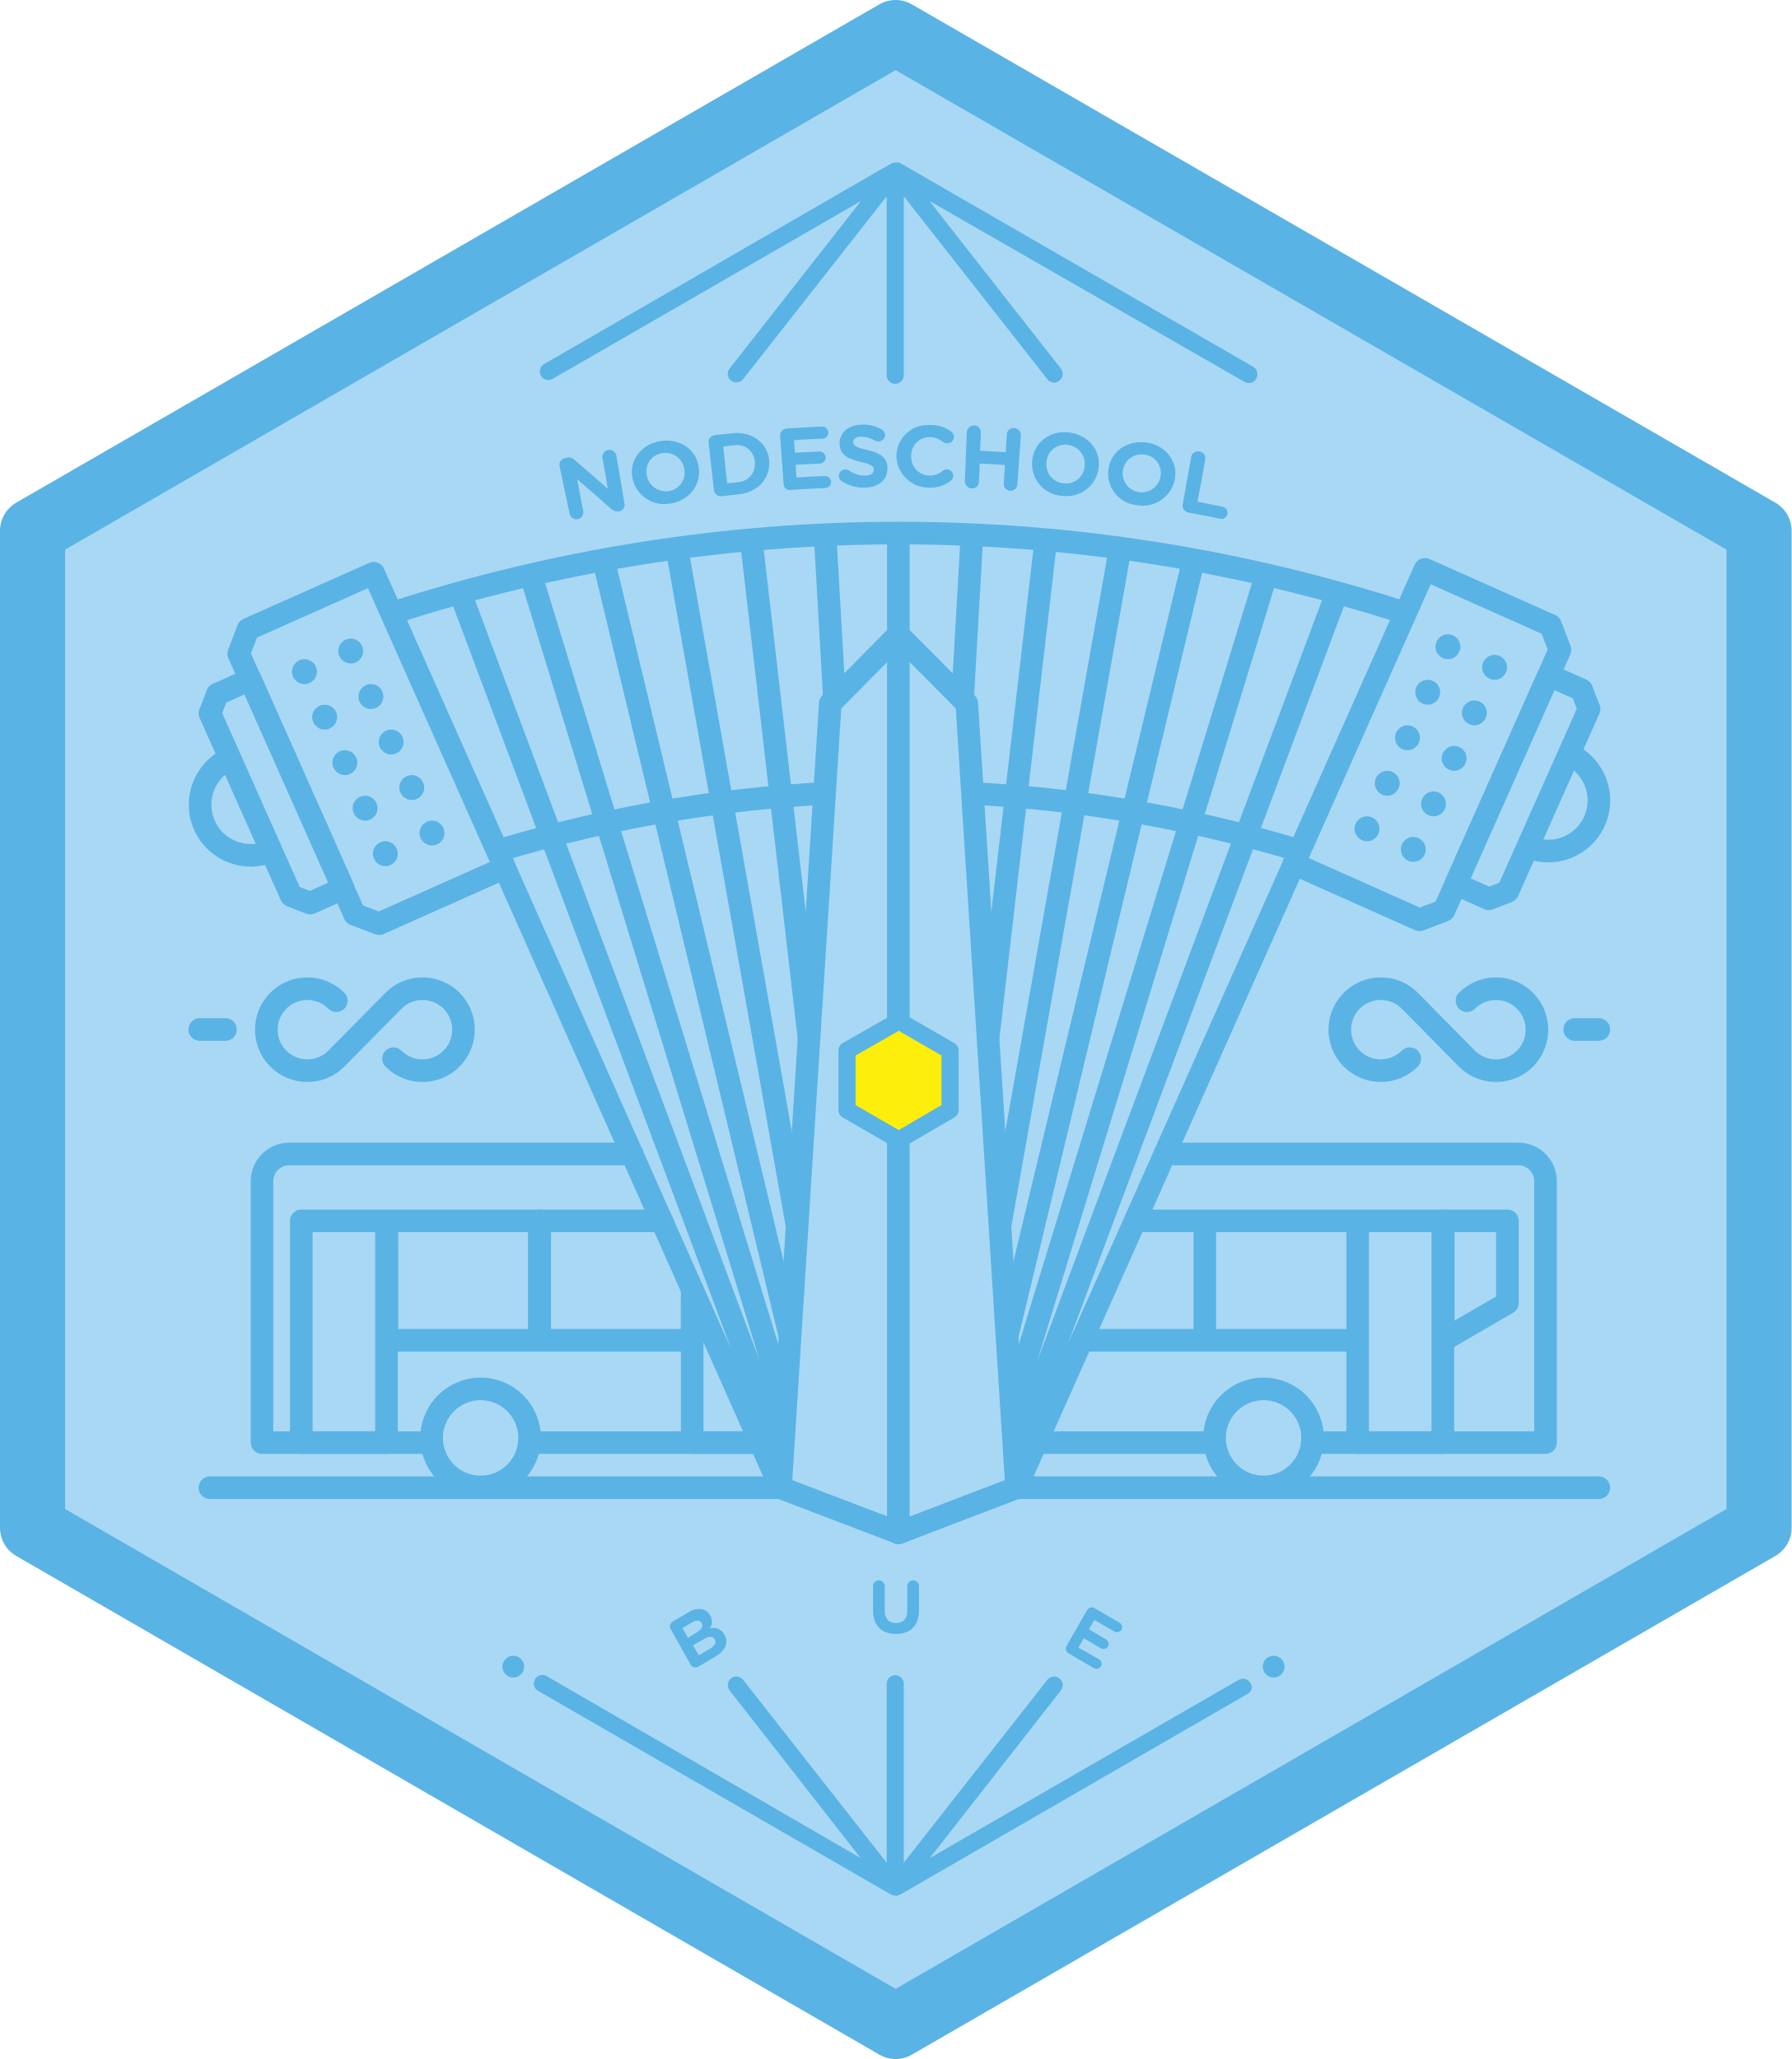
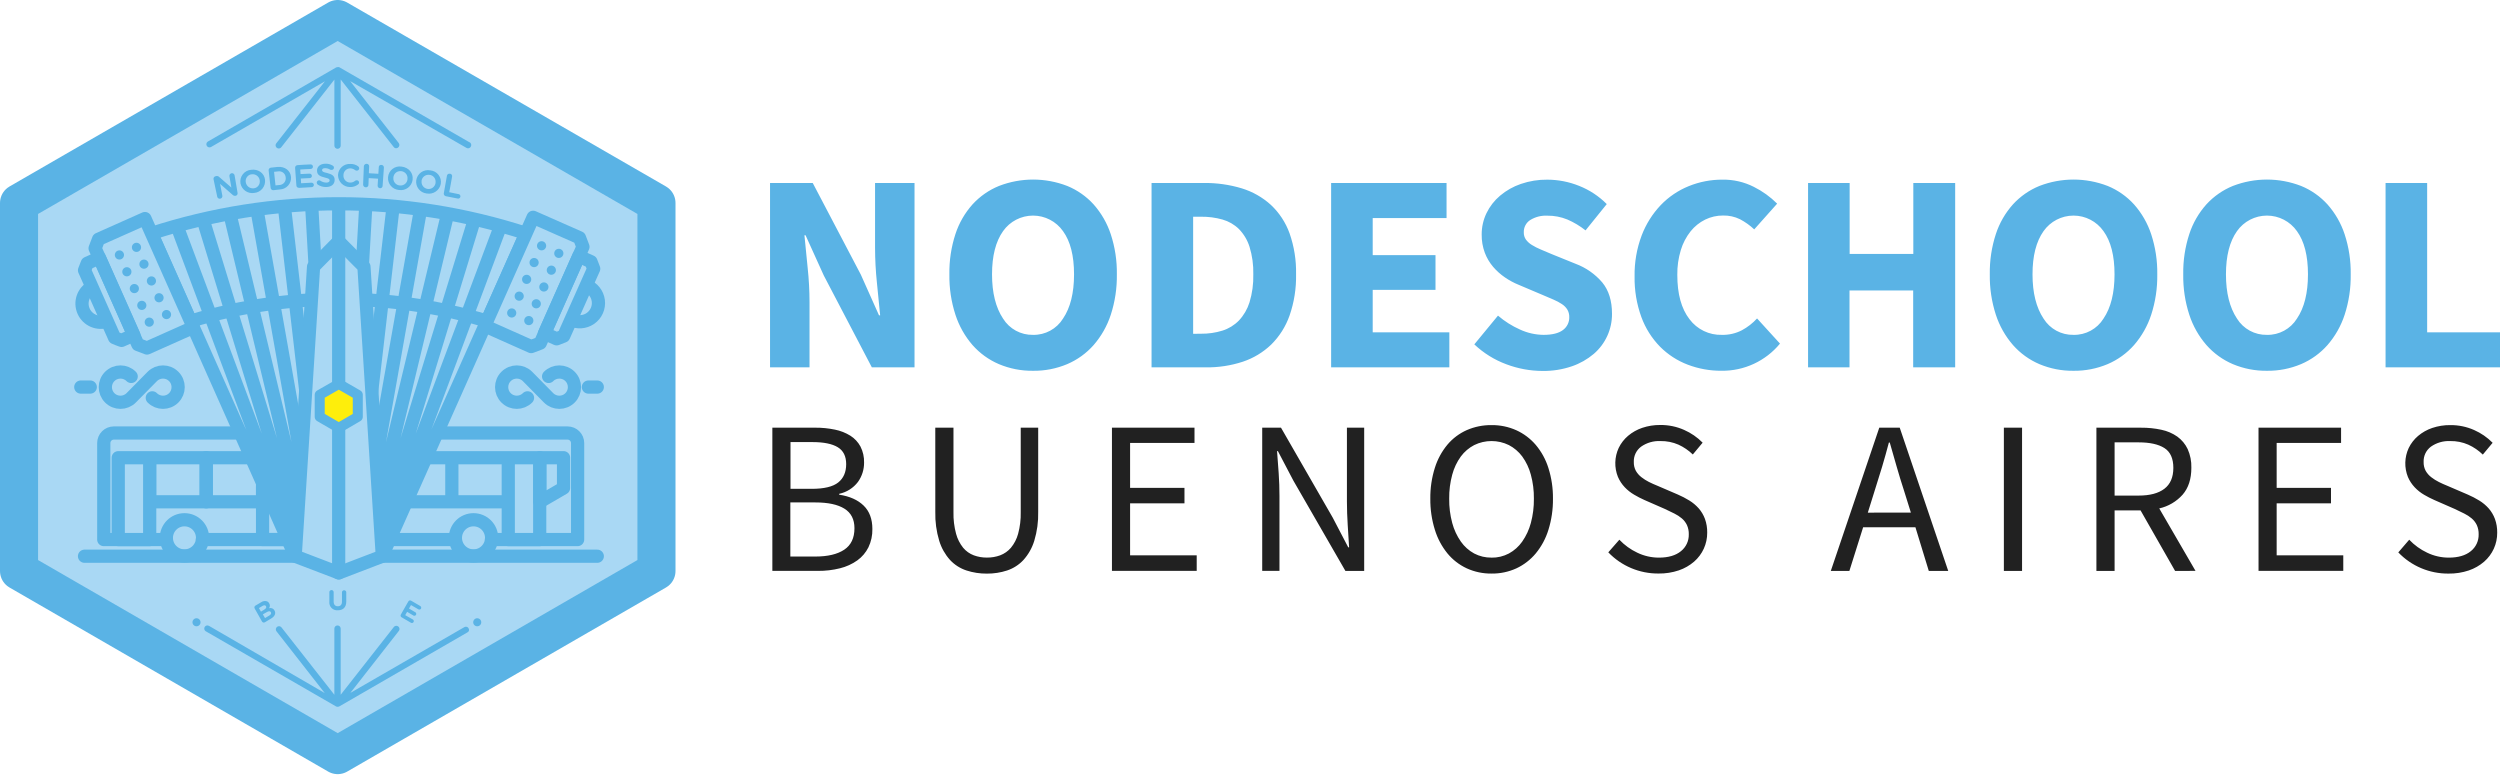
- <svg xmlns="http://www.w3.org/2000/svg" id="Layer_1" data-name="Layer 1" viewBox="0 0 460.64 529.34">
+ <svg xmlns="http://www.w3.org/2000/svg" id="Layer_1" data-name="Layer 1" viewBox="0 0 1099.56 340.48">
  <defs>
-     <style>.cls-1,.cls-5{fill:#a9d8f4}.cls-1,.cls-2,.cls-4,.cls-5,.cls-6,.cls-7{stroke:#5ab3e5}.cls-1,.cls-2,.cls-5,.cls-7{stroke-linecap:round}.cls-1,.cls-2,.cls-4,.cls-5,.cls-7{stroke-linejoin:round}.cls-1{stroke-width:16.74px}.cls-2,.cls-4,.cls-6{fill:none}.cls-2,.cls-4,.cls-5,.cls-6{stroke-width:5.81px}.cls-3{fill:#5ab3e5}.cls-6{stroke-miterlimit:10}.cls-7{fill:#feee0b;stroke-width:4.41px}</style>
+     <style>.cls-1,.cls-5{fill:#a9d8f4}.cls-1,.cls-2,.cls-4,.cls-5,.cls-6,.cls-7{stroke:#5ab3e5}.cls-1,.cls-2,.cls-5,.cls-7{stroke-linecap:round}.cls-1,.cls-2,.cls-4,.cls-5,.cls-7{stroke-linejoin:round}.cls-1{stroke-width:16.74px}.cls-2,.cls-4,.cls-6{fill:none}.cls-2,.cls-4,.cls-5,.cls-6{stroke-width:5.81px}.cls-3{fill:#5ab3e5}.cls-6{stroke-miterlimit:10}.cls-7{fill:#feee0b;stroke-width:4.41px}.cls-8{fill:#212121}</style>
  </defs>
-   <path class="cls-1" d="M452.27 392.77l-222 128.2-221.9-128.2v-256.3l221.9-128.1 222 128.1v256.3z" />
-   <path class="cls-2" d="M162.6 296.7H74.4a7 7 0 0 0-7 7v67.2H111m226.4 0h60v-67.2a7 7 0 0 0-7-7h-90.9" transform="translate(-.03 -.03)" />
-   <path class="cls-2" d="M263.37 370.87h48.8m-176.1 0h62.7" />
-   <circle class="cls-2" cx="123.57" cy="369.67" r="12.6" />
-   <circle class="cls-2" cx="324.87" cy="369.67" r="12.6" />
-   <path class="cls-2" d="M77.47 313.87h21.9v57h-21.9zm100.5 17.6v39.4h17.6m153.5-57h21.9v57h-21.9zm-249.6 0h39.3v30.7h-39.3zm192.4 0h17.9v30.7h-31.6m31.6-30.7h39.3v30.7h-39.3z" />
-   <path class="cls-2" d="M177.97 333.77v10.8h-39.3v-30.7h31.5m217.4 21.1l-16.5 9.6v-30.7h16.5v21.1z" />
-   <path class="cls-3" d="M172.5 418.9a1.46 1.46 0 0 1 .5-2l4.1-2.4a4.53 4.53 0 0 1 3.6-.7 2.85 2.85 0 0 1 1.9 1.5 3 3 0 0 1-.1 3.4 3.18 3.18 0 0 1 3.8 1.6c1.2 2.1.1 4.2-2.5 5.7l-4.2 2.5a1.46 1.46 0 0 1-2-.5zm6.8.7c1.1-.7 1.6-1.4 1.1-2.3-.4-.8-1.3-.8-2.4-.2l-2.5 1.5 1.4 2.5zm3.4 4.2c1.1-.7 1.6-1.4 1.1-2.3-.4-.8-1.3-.9-2.6-.2l-3 1.7 1.5 2.6zm41.8-9.7v-6.3a1.5 1.5 0 1 1 3 0v6.2c0 2.2 1.1 3.3 2.9 3.3s2.9-1.1 2.9-3.2v-6.3a1.5 1.5 0 0 1 3 0v6.2c0 4.1-2.3 6.1-5.9 6.1s-5.9-2.1-5.9-6zm49.8 9l5.2-9.1a1.38 1.38 0 0 1 2-.5l6.4 3.7a1.44 1.44 0 0 1 .5 1.8 1.41 1.41 0 0 1-1.8.5l-5.2-3-1.4 2.4 4.4 2.6a1.32 1.32 0 0 1-1.3 2.3l-4.4-2.6-1.4 2.4 5.3 3a1.32 1.32 0 0 1-1.3 2.3l-6.5-3.8a1.38 1.38 0 0 1-.5-2zm47.9-328.8l-90.8-52.4a.37.37 0 0 0-.3-.1h-.8a.9.9 0 0 0-.5.1h-.2a.76.76 0 0 0-.4.2h-.1l-89.3 51.6a2.2 2.2 0 0 0 2.2 3.8l79.4-45.8-33.8 43.1a2.21 2.21 0 1 0 3.5 2.7l36.9-47v46a2.2 2.2 0 1 0 4.4 0v-46l36.9 47a2.09 2.09 0 0 0 1.7.9 2.39 2.39 0 0 0 1.4-.5 2.23 2.23 0 0 0 .4-3.1L239 51.7l81 46.5a2 2 0 0 0 1.1.3 2.14 2.14 0 0 0 1.9-1.1 2.26 2.26 0 0 0-.8-3.1zm-.7 338.4a2.17 2.17 0 0 0-3-.8l-79.4 45.8 33.7-43.1a2.21 2.21 0 0 0-3.5-2.7l-36.9 47v-46a2.2 2.2 0 1 0-4.4 0v46l-36.9-47a2.21 2.21 0 1 0-3.5 2.7l33.7 43.1-80.6-46.7a2.2 2.2 0 1 0-2.2 3.8l90.8 52.4h.1a.35.35 0 0 1 .2.1h.3c.2 0 .3.1.5.1a.75.75 0 0 0 .5-.1h.1a.1.1 0 0 0 .1-.1c.1 0 .2-.1.3-.1h.1l89.3-51.6a1.86 1.86 0 0 0 .7-2.8z" transform="translate(-.03 -.03)" />
-   <circle class="cls-3" cx="327.47" cy="428.47" r="2.8" />
-   <circle class="cls-3" cx="131.97" cy="428.47" r="2.8" />
-   <path class="cls-3" d="M148.6 133.5a1.77 1.77 0 0 0 1.4-2c-.5-2.8-1.1-5.5-1.6-8.3 2.9 2.5 5.9 5.1 8.7 7.6a2.37 2.37 0 0 0 2 .7h.1a1.69 1.69 0 0 0 1.4-2c-.7-4.1-1.4-8.3-2.1-12.4a1.82 1.82 0 0 0-2.1-1.4 1.85 1.85 0 0 0-1.5 2c.5 2.7 1 5.4 1.4 8-2.8-2.5-5.6-4.9-8.5-7.4a2.24 2.24 0 0 0-2.1-.6c-.1 0-.2.1-.4.1a1.74 1.74 0 0 0-1.4 2.1c.9 4.1 1.7 8.2 2.6 12.3a1.8 1.8 0 0 0 2.1 1.3zm23.7-4c4.9-.7 8-4.8 7.4-9.2-.5-4.5-4.6-7.6-9.7-6.9s-8.2 5-7.4 9.4a8.37 8.37 0 0 0 9.7 6.7zm-6-7.4a4.75 4.75 0 0 1 4.1-5.6 4.92 4.92 0 0 1 5.6 4.3 4.79 4.79 0 0 1-4.1 5.5 5 5 0 0 1-5.6-4.2zm19.3 5.5c1.5-.2 3-.3 4.4-.5 5-.5 8.1-4.2 7.8-8.6-.3-4.4-4.2-7.6-9.4-7.1-1.5.2-3.1.3-4.6.5a1.77 1.77 0 0 0-1.6 1.9c.5 4.1.9 8.2 1.4 12.3a1.8 1.8 0 0 0 2 1.5zm.4-12.8l2.8-.3a4.55 4.55 0 0 1 5.3 4.3 4.63 4.63 0 0 1-4.4 5.2l-2.7.3c-.4-3.2-.7-6.4-1-9.5zm17.3 11.2c3-.2 5.9-.4 8.9-.5a1.5 1.5 0 0 0 1.5-1.6 1.56 1.56 0 0 0-1.6-1.5c-2.4.1-4.8.2-7.3.4-.1-1.1-.1-2.2-.2-3.3l6.2-.3a1.49 1.49 0 0 0 1.5-1.6 1.59 1.59 0 0 0-1.7-1.5l-6.2.3c-.1-1.1-.1-2.1-.2-3.2 2.4-.2 4.9-.3 7.3-.4a1.55 1.55 0 1 0-.1-3.1c-3.1.1-6.1.3-9.1.5a1.79 1.79 0 0 0-1.7 1.9l.9 12.3a1.58 1.58 0 0 0 1.8 1.6zm13.1-2.3a10.17 10.17 0 0 0 6 1.7c3.4-.1 5.8-1.8 5.8-5 0-2.8-1.9-3.9-5.2-4.7-2.8-.6-3.5-1-3.6-2 0-.8.7-1.4 2.1-1.4a6.94 6.94 0 0 1 3.5 1 1.49 1.49 0 0 0 .9.2 1.67 1.67 0 0 0 1.7-1.6 1.68 1.68 0 0 0-.8-1.4 9.1 9.1 0 0 0-5.3-1.3c-3.4.1-5.7 2.1-5.6 4.9.1 3.1 2.3 3.9 5.5 4.7 2.7.6 3.3 1.1 3.3 2 0 .9-.8 1.5-2.3 1.5a7.14 7.14 0 0 1-4.1-1.3 1.49 1.49 0 0 0-1-.3 1.67 1.67 0 0 0-1.6 1.7 1.71 1.71 0 0 0 .7 1.3zm22.4 1.7a8.47 8.47 0 0 0 5.7-1.8 1.63 1.63 0 0 0-1-2.9 1.5 1.5 0 0 0-1.1.4 5.13 5.13 0 0 1-3.5 1.2 4.81 4.81 0 0 1-4.6-5 4.76 4.76 0 0 1 4.8-4.9 5.55 5.55 0 0 1 3.3 1.2 1.82 1.82 0 0 0 1.1.4 1.69 1.69 0 0 0 1.8-1.6 1.75 1.75 0 0 0-.7-1.4 8.58 8.58 0 0 0-5.5-1.7 8.07 8.07 0 0 0-8.6 8.1 8.36 8.36 0 0 0 8.3 8zm11.1.2a1.71 1.71 0 0 0 1.8-1.7c.1-1.6.2-3.2.2-4.7 2.2.1 4.4.2 6.5.4-.1 1.6-.2 3.2-.3 4.7a1.78 1.78 0 0 0 1.6 1.9 1.71 1.71 0 0 0 1.9-1.6l.9-12.6a1.79 1.79 0 0 0-1.7-1.9 1.66 1.66 0 0 0-1.9 1.6c-.1 1.5-.2 3.1-.3 4.6-2.2-.1-4.4-.3-6.6-.4.1-1.6.2-3.1.2-4.7a1.71 1.71 0 0 0-1.7-1.8 1.86 1.86 0 0 0-1.9 1.7c-.2 4.2-.3 8.4-.5 12.6a1.88 1.88 0 0 0 1.8 1.9zm23.2 1.9a8.27 8.27 0 0 0 9.4-7.2c.6-4.5-2.6-8.5-7.7-9.1s-9.1 2.9-9.4 7.4a8.21 8.21 0 0 0 7.7 8.9zm-4-8.7a4.72 4.72 0 0 1 5.4-4.4 4.89 4.89 0 0 1 4.4 5.5 4.78 4.78 0 0 1-5.3 4.4 4.84 4.84 0 0 1-4.5-5.5zm23.2 11.1a8.42 8.42 0 0 0 9.8-6.7c.8-4.4-2.2-8.7-7.3-9.4s-9.2 2.4-9.8 6.9a8.19 8.19 0 0 0 7.3 9.2zm-3.6-8.8a4.85 4.85 0 0 1 5.6-4.2 4.77 4.77 0 0 1 4.1 5.7 4.91 4.91 0 0 1-9.7-1.5zm16.9 10.7c2.7.5 5.4 1 8.1 1.6a1.58 1.58 0 1 0 .6-3.1c-2.1-.4-4.3-.9-6.4-1.3.7-3.6 1.4-7.2 2-10.9a1.67 1.67 0 0 0-1.5-2 1.74 1.74 0 0 0-2.1 1.4c-.7 4.1-1.5 8.2-2.2 12.3a1.85 1.85 0 0 0 1.5 2z" transform="translate(-.03 -.03)" />
-   <circle class="cls-3" cx="232.07" cy="274.87" r=".6" />
-   <path class="cls-2" d="M341 220.9a355.77 355.77 0 0 0-219.8 0c-6.8-21.1-13.7-42.1-20.5-63.2a422.53 422.53 0 0 1 260.8 0c-6.9 21.1-13.7 42.1-20.5 63.2z" transform="translate(-.03 -.03)" />
-   <path class="cls-4" d="M230.97 135.37v258.7m-18.8-256l14.5 254.4m-33.3-251.7l29 250m-47.9-247.3l43.6 245.7m-62.4-243.1l58 241.4m-76.9-238.7l72.6 237m-91.4-234.3l87.1 232.7m-106-230l101.6 228.3m30.3-247.1v258.7m18.9-256l-14.5 254.4m33.3-251.7l-29 250m47.9-247.3l-43.6 245.7m62.4-243.1l-58 241.4m76.9-238.7l-72.6 237m91.4-234.3l-87.1 232.7m106-230l-101.7 228.3" />
-   <path class="cls-5" d="M230.97 163.17l-17.5 17.7-12.8 201.6 30.4 11.6 30.3-11.6-12.8-201.6-17.6-17.7z" />
-   <path class="cls-2" d="M230.97 163.27v230.8" />
-   <path class="cls-5" d="M129.8 223.1l-32.3 14.4c-2.4-.9-3.8-1.5-6.3-2.4l-29.8-67c.9-2.4 1.5-3.8 2.4-6.3l32.3-14.4z" transform="translate(-.03 -.03)" />
-   <path class="cls-2" d="M79.8 232.2l8.5-3.8-23.9-53.7-8.5 3.8c-.7 1.9-1.1 3-1.9 4.9l20.9 46.9c1.9.8 3 1.2 4.9 1.9z" transform="translate(-.03 -.03)" />
-   <path class="cls-6" d="M69.8 218.8A13 13 0 0 1 59.2 195" transform="translate(-.03 -.03)" />
-   <circle class="cls-3" cx="78.27" cy="172.67" r="3.2" />
-   <circle class="cls-3" cx="90.17" cy="167.37" r="3.2" />
-   <circle class="cls-3" cx="83.47" cy="184.37" r="3.2" />
-   <circle class="cls-3" cx="95.37" cy="179.07" r="3.2" />
-   <circle class="cls-3" cx="88.67" cy="196.07" r="3.2" />
-   <circle class="cls-3" cx="100.57" cy="190.77" r="3.2" />
-   <circle class="cls-3" cx="93.87" cy="207.77" r="3.2" />
-   <circle class="cls-3" cx="105.87" cy="202.47" r="3.2" />
-   <circle class="cls-3" cx="99.07" cy="219.47" r="3.2" />
-   <circle class="cls-3" cx="111.07" cy="214.17" r="3.2" />
-   <path class="cls-5" d="M332.7 222.1l32.3 14.4c2.4-.9 3.8-1.5 6.3-2.4l29.8-67c-.9-2.4-1.5-3.8-2.4-6.3l-32.3-14.4z" transform="translate(-.03 -.03)" />
-   <path class="cls-2" d="M382.8 231.1l-8.5-3.8 23.9-53.7 8.5 3.8c.7 1.9 1.1 3 1.9 4.9l-20.9 46.9c-2 .8-3 1.2-4.9 1.9z" transform="translate(-.03 -.03)" />
-   <path class="cls-6" d="M392.8 217.7a13 13 0 1 0 10.6-23.8" transform="translate(-.03 -.03)" />
-   <circle class="cls-3" cx="384.27" cy="171.57" r="3.2" />
-   <circle class="cls-3" cx="372.27" cy="166.27" r="3.2" />
-   <circle class="cls-3" cx="379.07" cy="183.27" r="3.2" />
-   <circle class="cls-3" cx="367.07" cy="177.97" r="3.2" />
-   <circle class="cls-3" cx="373.87" cy="194.97" r="3.2" />
-   <circle class="cls-3" cx="361.87" cy="189.67" r="3.2" />
-   <circle class="cls-3" cx="368.57" cy="206.67" r="3.2" />
-   <circle class="cls-3" cx="356.67" cy="201.37" r="3.2" />
-   <circle class="cls-3" cx="363.37" cy="218.37" r="3.2" />
-   <circle class="cls-3" cx="351.47" cy="213.07" r="3.2" />
-   <path class="cls-7" d="M244.27 285.37l-13.2 7.7-13.3-7.7v-15.3l13.3-7.6 13.2 7.6v15.3z" />
-   <path class="cls-2" d="M200.67 382.47H53.97m357.1 0h-149.8" />
-   <path class="cls-5" d="M101.2 272.2a10.54 10.54 0 1 0 0-14.9l-14.7 14.9a10.54 10.54 0 1 1 0-14.9m276 14.9a10.54 10.54 0 1 1 0-14.9l14.7 14.9a10.54 10.54 0 1 0 0-14.9" transform="translate(-.03 -.03)" />
-   <path class="cls-2" d="M404.87 264.67h6.2m-359.7 0h6.6" />
+   <path class="cls-1" d="M288.73 251.15l-140.21 80.96L8.37 251.15V89.27l140.15-80.9 140.21 80.9v161.88z" />
+   <path class="cls-2" d="M187.53 284.88h-55.7a4.42 4.42 0 0 0-4.42 4.42v42.44h27.54m142.98 0h37.89V289.3a4.42 4.42 0 0 0-4.42-4.42H274" transform="translate(-81.77 -94.43)" />
+   <path class="cls-2" d="M169.42 237.31h30.82m-111.22 0h39.6" />
+   <circle class="cls-2" cx="81.13" cy="236.56" r="7.96" />
+   <circle class="cls-2" cx="208.26" cy="236.56" r="7.96" />
+   <path class="cls-2" d="M52.01 201.32h13.83v36H52.01zm63.47 11.11v24.88h11.12m96.95-35.99h13.83v36h-13.83zm-157.64 0h24.82v19.39H65.91zm121.51-.01h11.31v19.39h-19.96m19.96-19.38h24.82v19.39h-24.82z" />
+   <path class="cls-2" d="M115.48 213.88v6.82H90.66v-19.39h19.9m137.3 13.33l-10.42 6.06v-19.39h10.42v13.33z" />
+   <path class="cls-3" d="M193.78 362.06a.92.92 0 0 1 .32-1.26l2.59-1.52a2.86 2.86 0 0 1 2.27-.44 1.8 1.8 0 0 1 1.2.95 1.89 1.89 0 0 1-.06 2.15 2 2 0 0 1 2.4 1c.76 1.33.06 2.65-1.58 3.6l-2.65 1.58a.92.92 0 0 1-1.26-.32zm4.29.44c.69-.44 1-.88.69-1.45-.25-.51-.82-.51-1.52-.13l-1.58.95.88 1.58zm2.15 2.65c.69-.44 1-.88.69-1.45-.25-.51-.82-.57-1.64-.13l-1.89 1.07.95 1.64zm26.41-6.15v-4a.95.95 0 1 1 1.89 0v4c0 1.39.69 2.08 1.83 2.08s1.83-.69 1.83-2v-4a.95.95 0 1 1 1.89 0V359c0 2.59-1.45 3.85-3.73 3.85a3.44 3.44 0 0 1-3.71-3.85zm31.45 5.71l3.28-5.75a.87.87 0 0 1 1.18-.37l.09.05 4 2.34a.91.91 0 0 1 .32 1.14.89.89 0 0 1-1.14.32l-3.28-1.89-.88 1.52 2.78 1.64a.83.83 0 0 1-.82 1.45l-2.78-1.64L260 365l3.35 1.89a.83.83 0 0 1-.82 1.45l-4.11-2.4a.87.87 0 0 1-.37-1.18zm30.25-207.66L231 124a.23.23 0 0 0-.19-.06h-.51a.57.57 0 0 0-.32.06h-.13a.48.48 0 0 0-.25.13h-.06l-56.4 32.59a1.39 1.39 0 0 0 1.39 2.4l50.15-28.93-21.35 27.22a1.4 1.4 0 1 0 2.21 1.71l23.3-29.68v29.05a1.39 1.39 0 1 0 2.78 0v-29.1l23.3 29.68a1.32 1.32 0 0 0 1.07.57 1.51 1.51 0 0 0 .88-.32 1.41 1.41 0 0 0 .25-2l-21.35-27.22 51.16 29.37a1.26 1.26 0 0 0 .69.19 1.35 1.35 0 0 0 1.2-.69 1.43 1.43 0 0 0-.5-2zm-.44 213.72a1.37 1.37 0 0 0-1.87-.52l-50.15 28.93L257.13 372a1.4 1.4 0 1 0-2.21-1.71L231.61 400v-29.1a1.39 1.39 0 0 0-2.78 0V400l-23.3-29.68a1.4 1.4 0 0 0-2.21 1.71l21.28 27.22-50.9-29.55a1.39 1.39 0 0 0-1.54 2.31l.15.09 57.35 33.09h.06a.22.22 0 0 1 .13.06h.15c.13 0 .19.06.32.06a.47.47 0 0 0 .32-.06h.06a.06.06 0 0 0 .06-.06c.06 0 .13-.06.19-.06h.05l56.4-32.59a1.17 1.17 0 0 0 .44-1.77z" transform="translate(-81.77 -94.43)" />
+   <circle class="cls-3" cx="209.9" cy="273.69" r="1.77" />
+   <circle class="cls-3" cx="86.43" cy="273.69" r="1.77" />
+   <path class="cls-3" d="M178.69 181.81a1.12 1.12 0 0 0 .88-1.26c-.32-1.77-.69-3.47-1-5.24 1.83 1.58 3.73 3.22 5.49 4.8a1.5 1.5 0 0 0 1.26.44h.06a1.07 1.07 0 0 0 .89-1.22c-.44-2.59-.88-5.24-1.33-7.83a1.15 1.15 0 0 0-1.33-.88 1.17 1.17 0 0 0-.95 1.26c.32 1.71.63 3.41.88 5.05-1.77-1.58-3.54-3.09-5.37-4.67a1.41 1.41 0 0 0-1.33-.38c-.06 0-.13.06-.25.06a1.1 1.1 0 0 0-.9 1.27v.06c.57 2.59 1.07 5.18 1.64 7.77a1.14 1.14 0 0 0 1.36.77zm14.97-2.53a5.22 5.22 0 0 0 4.67-5.81c-.32-2.84-2.91-4.8-6.13-4.36a5.16 5.16 0 0 0-4.67 5.94 5.29 5.29 0 0 0 6.13 4.23zm-3.79-4.67a3 3 0 0 1 2.39-3.51h.2a3.11 3.11 0 0 1 3.54 2.6v.09a3 3 0 0 1-2.51 3.46h-.08a3.16 3.16 0 0 1-3.54-2.64zm12.19 3.47c.95-.13 1.89-.19 2.78-.32a5.1 5.1 0 0 0 4.93-5.43c-.19-2.78-2.65-4.8-5.94-4.48-.95.13-2 .19-2.91.32a1.12 1.12 0 0 0-1 1.2c.32 2.59.57 5.18.88 7.77a1.14 1.14 0 0 0 1.26.94zm.25-8.08l1.77-.19a2.87 2.87 0 0 1 3.35 2.72 2.92 2.92 0 0 1-2.54 3.26h-.24l-1.71.19c-.25-1.98-.44-3.98-.63-5.98zm10.93 7.07c1.89-.13 3.73-.25 5.62-.32a1 1 0 0 0 .95-.95v-.07a1 1 0 0 0-1-.95c-1.52.06-3 .13-4.61.25-.06-.69-.06-1.39-.13-2.08l3.92-.19a.94.94 0 0 0 .95-.93v-.08a1 1 0 0 0-1.06-.95l-3.92.19c-.06-.69-.06-1.33-.13-2 1.52-.13 3.09-.19 4.61-.25a1 1 0 1 0-.06-2c-2 .06-3.85.19-5.75.32a1.13 1.13 0 0 0-1.07 1.18l.57 7.77a1 1 0 0 0 1 1zm8.27-1.45a6.42 6.42 0 0 0 3.79 1.07c2.15-.06 3.66-1.14 3.66-3.16 0-1.77-1.2-2.46-3.28-3-1.77-.38-2.21-.63-2.27-1.26 0-.51.44-.88 1.33-.88a4.38 4.38 0 0 1 2.21.63.94.94 0 0 0 .57.13 1 1 0 0 0 .57-1.89 5.75 5.75 0 0 0-3.35-.82c-2.15.06-3.6 1.33-3.54 3.09.06 2 1.45 2.46 3.47 3 1.71.38 2.08.69 2.08 1.26 0 .57-.51.95-1.45.95a4.51 4.51 0 0 1-2.59-.82.94.94 0 0 0-.63-.19 1.05 1.05 0 0 0-1 1.07 1.08 1.08 0 0 0 .43.82zm14.15 1.07a5.35 5.35 0 0 0 3.6-1.14 1 1 0 0 0-.63-1.83 1 1 0 0 0-.69.25 3.24 3.24 0 0 1-2.21.76 3 3 0 0 1-2.91-3.16 3 3 0 0 1 2.92-3.09h.12a3.51 3.51 0 0 1 2.08.76 1.15 1.15 0 0 0 .69.25 1.07 1.07 0 0 0 1.14-1 1.11 1.11 0 0 0-.44-.88 5.42 5.42 0 0 0-3.47-1.07 5.1 5.1 0 0 0-5.42 4.75v.36a5.28 5.28 0 0 0 5.22 5.04zm7.01.13a1.08 1.08 0 0 0 1.14-1v-.05c.06-1 .13-2 .13-3 1.39.06 2.78.13 4.11.25-.06 1-.13 2-.19 3a1.12 1.12 0 0 0 1 1.2 1.08 1.08 0 0 0 1.19-1v-.06l.57-8a1.13 1.13 0 0 0-1.06-1.2 1 1 0 0 0-1.2 1c-.06.95-.13 2-.19 2.91-1.39-.06-2.78-.19-4.17-.25.06-1 .13-2 .13-3a1.08 1.08 0 0 0-1-1.14H243a1.17 1.17 0 0 0-1.2 1.07c-.13 2.65-.19 5.31-.32 8a1.19 1.19 0 0 0 1.19 1.27zm14.65 1.18a5.22 5.22 0 0 0 5.92-4.42v-.13c.38-2.84-1.64-5.37-4.86-5.75a5.14 5.14 0 0 0-5.94 4.67 5.19 5.19 0 0 0 4.72 5.61zm-2.53-5.49a3 3 0 0 1 3.15-2.81h.26a3.09 3.09 0 0 1 2.8 3.4v.11a3 3 0 0 1-3.23 2.79h-.12a3.06 3.06 0 0 1-2.87-3.24q0-.12.01-.24zm14.66 7.02a5.32 5.32 0 0 0 6.19-4.23 5.12 5.12 0 0 0-4.61-5.94 5.22 5.22 0 0 0-6.19 4.36 5.17 5.17 0 0 0 4.47 5.79zm-2.28-5.53a3.06 3.06 0 0 1 3.41-2.67h.13a3 3 0 0 1 2.63 3.35v.25a3.1 3.1 0 0 1-6.13-.95zm10.68 6.73c1.71.32 3.41.63 5.12 1a1 1 0 1 0 .46-1.94h-.08c-1.33-.25-2.72-.57-4-.82.44-2.27.88-4.55 1.26-6.88a1.05 1.05 0 0 0-.82-1.25h-.13a1.1 1.1 0 0 0-1.32.83v.06c-.44 2.59-.95 5.18-1.39 7.77a1.17 1.17 0 0 0 .9 1.23z" transform="translate(-81.77 -94.43)" />
+   <circle class="cls-3" cx="149.65" cy="176.68" r=".38" />
+   <path class="cls-2" d="M300.2 237a224.69 224.69 0 0 0-138.82 0c-4.29-13.33-8.65-26.59-12.95-39.92a266.86 266.86 0 0 1 164.71 0c-4.35 13.34-8.64 26.6-12.94 39.92z" transform="translate(-81.77 -94.43)" />
+   <path class="cls-4" d="M148.96 88.58v163.39M137.08 90.28l9.16 160.68M125.21 91.99l18.32 157.89M113.27 93.7l27.54 155.17M101.4 95.34l36.63 152.46M89.46 97.04l45.86 149.69M77.59 98.75l55.01 146.96M65.65 100.45l64.17 144.19m19.14-156.06v163.39m11.93-161.69l-9.15 160.68m21.03-158.97l-18.32 157.89M184.7 93.7l-27.53 155.17m39.41-153.53L159.95 247.8m48.57-150.76l-45.86 149.69m57.73-147.98l-55.01 146.96m66.95-145.26l-64.24 144.19" />
+   <path class="cls-5" d="M148.96 106.14l-11.05 11.18-8.09 127.32 19.2 7.33 19.14-7.33-8.09-127.32-11.11-11.18z" />
+   <path class="cls-2" d="M148.96 106.2v145.77" />
+   <path class="cls-5" d="M166.82 238.4l-20.4 9.09c-1.52-.57-2.4-.95-4-1.52l-18.82-42.32c.57-1.52.95-2.4 1.52-4l20.4-9.09z" transform="translate(-81.77 -94.43)" />
+   <path class="cls-2" d="M135.24 244.14l5.37-2.4-15.09-33.92-5.37 2.4c-.44 1.2-.69 1.89-1.2 3.09l13.2 29.62c1.19.52 1.85.77 3.09 1.21z" transform="translate(-81.77 -94.43)" />
+   <path class="cls-6" d="M128.92 235.68a8.23 8.23 0 0 1-6.69-15" transform="translate(-81.77 -94.43)" />
+   <circle class="cls-3" cx="52.52" cy="112.14" r="2.02" />
+   <circle class="cls-3" cx="60.03" cy="108.79" r="2.02" />
+   <circle class="cls-3" cx="55.8" cy="119.53" r="2.02" />
+   <circle class="cls-3" cx="63.32" cy="116.18" r="2.02" />
+   <circle class="cls-3" cx="59.09" cy="126.92" r="2.02" />
+   <circle class="cls-3" cx="66.6" cy="123.57" r="2.02" />
+   <circle class="cls-3" cx="62.37" cy="134.31" r="2.02" />
+   <circle class="cls-3" cx="69.95" cy="130.96" r="2.02" />
+   <circle class="cls-3" cx="65.65" cy="141.69" r="2.02" />
+   <circle class="cls-3" cx="73.23" cy="138.35" r="2.02" />
+   <path class="cls-5" d="M295 237.77l20.4 9.09c1.52-.57 2.4-.95 4-1.52L338.16 203c-.57-1.52-.95-2.4-1.52-4l-20.39-9z" transform="translate(-81.77 -94.43)" />
+   <path class="cls-2" d="M326.6 243.45l-5.37-2.4 15.09-33.92 5.37 2.4c.44 1.2.69 1.89 1.2 3.09l-13.2 29.62c-1.26.51-1.89.76-3.09 1.21z" transform="translate(-81.77 -94.43)" />
+   <path class="cls-6" d="M332.92 235a8.23 8.23 0 1 0 6.69-15" transform="translate(-81.77 -94.43)" />
+   <circle class="cls-3" cx="245.78" cy="111.44" r="2.02" />
+   <circle class="cls-3" cx="238.2" cy="108.1" r="2.02" />
+   <circle class="cls-3" cx="242.49" cy="118.83" r="2.02" />
+   <circle class="cls-3" cx="234.91" cy="115.48" r="2.02" />
+   <circle class="cls-3" cx="239.21" cy="126.22" r="2.02" />
+   <circle class="cls-3" cx="231.63" cy="122.87" r="2.02" />
+   <circle class="cls-3" cx="235.86" cy="133.61" r="2.02" />
+   <circle class="cls-3" cx="228.35" cy="130.26" r="2.02" />
+   <circle class="cls-3" cx="232.58" cy="141" r="2.02" />
+   <circle class="cls-3" cx="225.06" cy="137.65" r="2.02" />
+   <path class="cls-7" d="M157.36 183.31l-8.34 4.87-8.4-4.87v-9.66l8.4-4.8 8.34 4.8v9.66z" />
+   <path class="cls-2" d="M129.82 244.64H37.17m225.53 0h-94.61" />
+   <path class="cls-5" d="M148.75 269.41a6.66 6.66 0 1 0 0-9.41l-9.28 9.41a6.66 6.66 0 1 1 0-9.41m174.31 9.41a6.66 6.66 0 1 1 0-9.41l9.28 9.41a6.66 6.66 0 1 0 0-9.41" transform="translate(-81.77 -94.43)" />
+   <path class="cls-2" d="M258.79 170.24h3.91m-227.17 0h4.17" />
+   <path class="cls-3" d="M420.45 174.91h18.78l21.15 40.3 8 17.91h.5q-.62-6.47-1.43-14.43a150.08 150.08 0 0 1-.81-15.18v-28.6H484V256h-18.77l-21.15-40.43-8-17.66h-.5q.62 6.72 1.43 14.43a143.51 143.51 0 0 1 .81 14.93V256h-17.37zm115.68 82.6a37.48 37.48 0 0 1-15-2.92 32.54 32.54 0 0 1-11.63-8.4 38.55 38.55 0 0 1-7.5-13.31 54.88 54.88 0 0 1-2.67-17.79 54.33 54.33 0 0 1 2.67-17.73 36.67 36.67 0 0 1 7.53-13.06 32.3 32.3 0 0 1 11.63-8.09 41.53 41.53 0 0 1 30 0 32 32 0 0 1 11.63 8.15 37.35 37.35 0 0 1 7.53 13.12 54 54 0 0 1 2.67 17.6 54.93 54.93 0 0 1-2.67 17.79 38.58 38.58 0 0 1-7.53 13.31 32.56 32.56 0 0 1-11.63 8.4 37.49 37.49 0 0 1-15.03 2.93zm0-15.8a15.14 15.14 0 0 0 13.18-7.15q4.85-7.15 4.85-19.47t-4.85-19a16.13 16.13 0 0 0-26.37 0q-4.85 6.84-4.85 19t4.85 19.47a15.14 15.14 0 0 0 13.19 7.15zm52.12-66.8h22.89a55.56 55.56 0 0 1 16.79 2.36 33.71 33.71 0 0 1 12.81 7.28 32 32 0 0 1 8.21 12.5 51.14 51.14 0 0 1 2.86 18 52.18 52.18 0 0 1-2.86 18.16 33.64 33.64 0 0 1-8.09 12.79 33.22 33.22 0 0 1-12.5 7.53 49.93 49.93 0 0 1-16.23 2.47h-23.88zm21.75 66.3a30.58 30.58 0 0 0 9.45-1.37 17.44 17.44 0 0 0 7.21-4.42 20.73 20.73 0 0 0 4.67-8 38.91 38.91 0 0 0 1.67-12.33 37.88 37.88 0 0 0-1.65-12.09 19.65 19.65 0 0 0-4.67-7.84 17 17 0 0 0-7.21-4.17 33.5 33.5 0 0 0-9.45-1.24h-3.48v51.5zm57.23-66.3H718v15.42h-32.48v16.3h27.62v15.3h-27.62v18.66h33.71V256h-52zm73.39 58.34a39.42 39.42 0 0 0 9.64 6.1 25.31 25.31 0 0 0 10.39 2.36q5.72 0 8.52-2.11a6.79 6.79 0 0 0 2.8-5.72 6.25 6.25 0 0 0-.81-3.23 7.75 7.75 0 0 0-2.36-2.43 22.36 22.36 0 0 0-3.73-2l-4.79-2.05-10.57-4.48a31.34 31.34 0 0 1-6-3.23 26.52 26.52 0 0 1-5.22-4.66 21 21 0 0 1-3.67-6.22 22.13 22.13 0 0 1-1.37-8 21.46 21.46 0 0 1 2.11-9.39 23.32 23.32 0 0 1 6-7.71 28.5 28.5 0 0 1 9.14-5.16 34.72 34.72 0 0 1 11.63-1.87 37.72 37.72 0 0 1 14 2.74 35.44 35.44 0 0 1 12.13 8l-9.33 11.57a35.4 35.4 0 0 0-8-4.79 22.52 22.52 0 0 0-8.83-1.68 13.06 13.06 0 0 0-7.53 1.93 6.2 6.2 0 0 0-2.8 5.41 5.31 5.31 0 0 0 .93 3.17 9.1 9.1 0 0 0 2.61 2.36 26.44 26.44 0 0 0 3.92 2l4.85 2.05 10.45 4.23a28.55 28.55 0 0 1 11.75 8.21q4.29 5.22 4.29 13.81a23 23 0 0 1-8 17.6 29.73 29.73 0 0 1-9.64 5.47 38.16 38.16 0 0 1-12.94 2.05 45.43 45.43 0 0 1-15.86-2.92 41.35 41.35 0 0 1-14.12-8.77zM800.7 216a48.75 48.75 0 0 1 3.11-18 40.11 40.11 0 0 1 8.4-13.37 35.62 35.62 0 0 1 12.31-8.33 39 39 0 0 1 14.86-2.86 29.57 29.57 0 0 1 13.75 3.17A39.12 39.12 0 0 1 863.4 184l-10.08 11.32a28.49 28.49 0 0 0-6.28-4.48 16.11 16.11 0 0 0-7.4-1.62 17.67 17.67 0 0 0-7.9 1.8 19.05 19.05 0 0 0-6.41 5.16 24.83 24.83 0 0 0-4.29 8.21 35.75 35.75 0 0 0-1.55 10.95q0 12.57 5.35 19.47a17.17 17.17 0 0 0 14.3 6.9 18.24 18.24 0 0 0 8.71-2 25.28 25.28 0 0 0 6.72-5.22l10.08 11.07a32.78 32.78 0 0 1-25.75 11.94 41 41 0 0 1-14.8-2.67 34.54 34.54 0 0 1-12.19-7.9 36.68 36.68 0 0 1-8.21-13 49.94 49.94 0 0 1-3-17.93zm76.3-41.09h18.29v31.22h28v-31.22h18.41V256h-18.47v-33.82h-28V256H877zm116.76 82.6a37.48 37.48 0 0 1-15-2.92 32.54 32.54 0 0 1-11.63-8.4 38.55 38.55 0 0 1-7.53-13.31 54.88 54.88 0 0 1-2.67-17.79 54.33 54.33 0 0 1 2.67-17.73 36.67 36.67 0 0 1 7.53-13.06 32.3 32.3 0 0 1 11.63-8.09 41.53 41.53 0 0 1 30 0 32 32 0 0 1 11.63 8.15 37.35 37.35 0 0 1 7.53 13.12 54 54 0 0 1 2.67 17.6 54.93 54.93 0 0 1-2.67 17.79 38.58 38.58 0 0 1-7.53 13.31 32.56 32.56 0 0 1-11.63 8.4 37.49 37.49 0 0 1-15 2.93zm0-15.8a15.14 15.14 0 0 0 13.18-7.15q4.85-7.15 4.85-19.47t-4.85-19a16.13 16.13 0 0 0-26.37 0q-4.85 6.84-4.85 19t4.85 19.47a15.14 15.14 0 0 0 13.19 7.15zm85.08 15.8a37.48 37.48 0 0 1-15-2.92 32.54 32.54 0 0 1-11.63-8.4 38.55 38.55 0 0 1-7.53-13.31 54.88 54.88 0 0 1-2.67-17.79 54.33 54.33 0 0 1 2.67-17.73 36.67 36.67 0 0 1 7.53-13.06 32.3 32.3 0 0 1 11.63-8.09 41.53 41.53 0 0 1 30 0 32 32 0 0 1 11.63 8.15 37.35 37.35 0 0 1 7.53 13.12 54 54 0 0 1 2.67 17.6 54.93 54.93 0 0 1-2.67 17.79 38.58 38.58 0 0 1-7.53 13.31 32.56 32.56 0 0 1-11.63 8.4 37.49 37.49 0 0 1-15 2.93zm0-15.8a15.14 15.14 0 0 0 13.18-7.15q4.85-7.15 4.85-19.47t-4.85-19a16.13 16.13 0 0 0-26.37 0q-4.85 6.84-4.85 19t4.85 19.47a15.14 15.14 0 0 0 13.19 7.15zm52.16-66.8h18.29v65.68h32.09V256H1131z" transform="translate(-81.77 -94.43)" />
+   <path class="cls-8" d="M421.47 282.53h18.73a41.54 41.54 0 0 1 8.79.86 20.56 20.56 0 0 1 6.82 2.69 12.87 12.87 0 0 1 4.42 4.75 14.65 14.65 0 0 1 1.58 7.06 14.36 14.36 0 0 1-2.69 8.5 13.94 13.94 0 0 1-8.26 5.23v.38q6.92 1.06 10.76 4.8t3.84 10.28a17.83 17.83 0 0 1-1.73 8.07 15.75 15.75 0 0 1-4.9 5.76 22.38 22.38 0 0 1-7.59 3.46 38.39 38.39 0 0 1-9.7 1.15h-20.07zm17.29 26.9q8.16 0 11.67-2.79t3.51-8.07q0-5.19-3.7-7.44t-11.09-2.26h-9.7v20.56zm1.63 29.78q8.16 0 12.68-3t4.51-9.46q0-5.86-4.42-8.6t-12.78-2.74h-11v23.79zm52.74-56.68h8v37.17a33.54 33.54 0 0 0 1.15 9.51 16.78 16.78 0 0 0 3.12 6.15 11.25 11.25 0 0 0 4.66 3.31 16.26 16.26 0 0 0 5.76 1 16.55 16.55 0 0 0 5.86-1 11.64 11.64 0 0 0 4.71-3.31 16.34 16.34 0 0 0 3.17-6.15 33.54 33.54 0 0 0 1.15-9.51v-37.17h7.68v37a40.78 40.78 0 0 1-1.73 12.78 22.4 22.4 0 0 1-4.75 8.41 17.24 17.24 0 0 1-7.16 4.61 27.81 27.81 0 0 1-8.93 1.39 28.24 28.24 0 0 1-9-1.39 17.19 17.19 0 0 1-7.2-4.61 22.4 22.4 0 0 1-4.75-8.41 40.81 40.81 0 0 1-1.73-12.78zm77.7 0h36.31v6.72h-28.33V309h23.92v6.82h-23.92v22.86h29.3v6.82h-37.28zm66.09 0h8.26l22.76 39.58 6.82 13.06h.38q-.29-4.8-.62-9.94t-.34-10.13v-32.57h7.59v63h-8.26l-22.86-39.67-6.82-13h-.38q.38 4.8.72 9.75t.34 9.94v32.95h-7.59zm100.86 64.17a25.5 25.5 0 0 1-10.9-2.3 24.26 24.26 0 0 1-8.5-6.58 30.79 30.79 0 0 1-5.52-10.37 44.41 44.41 0 0 1-2-13.69 43.51 43.51 0 0 1 2-13.59 29.86 29.86 0 0 1 5.52-10.17 23.74 23.74 0 0 1 8.5-6.39 26.43 26.43 0 0 1 10.9-2.21 26 26 0 0 1 10.9 2.26 24.74 24.74 0 0 1 8.55 6.44 29.45 29.45 0 0 1 5.57 10.18 43.21 43.21 0 0 1 2 13.5 44.47 44.47 0 0 1-2 13.69 30.36 30.36 0 0 1-5.57 10.37 24.74 24.74 0 0 1-8.55 6.58 25.51 25.51 0 0 1-10.9 2.28zm0-7a15.92 15.92 0 0 0 7.64-1.83 17.15 17.15 0 0 0 5.86-5.24 26 26 0 0 0 3.79-8.16 39.36 39.36 0 0 0 1.34-10.71 38.45 38.45 0 0 0-1.34-10.57 24.29 24.29 0 0 0-3.79-8 17.26 17.26 0 0 0-5.86-5 17.3 17.3 0 0 0-15.27 0 17.25 17.25 0 0 0-5.86 5 24.25 24.25 0 0 0-3.79 8 38.41 38.41 0 0 0-1.34 10.57 39.32 39.32 0 0 0 1.34 10.71 26 26 0 0 0 3.79 8.16 17.14 17.14 0 0 0 5.86 5.24 15.91 15.91 0 0 0 7.63 1.81zm56.22-7.89a26.28 26.28 0 0 0 7.92 5.72 21.86 21.86 0 0 0 9.46 2.16q6.24 0 9.7-2.83a9.15 9.15 0 0 0 3.46-7.44 9.3 9.3 0 0 0-.82-4.08 8.93 8.93 0 0 0-2.21-2.88 16.1 16.1 0 0 0-3.31-2.16q-1.92-1-4.13-2l-9-3.94a42.68 42.68 0 0 1-4.57-2.36 18.54 18.54 0 0 1-4.13-3.27 15.6 15.6 0 0 1-3-4.56 16.06 16.06 0 0 1 .34-12.73 16.3 16.3 0 0 1 4.13-5.33 19.17 19.17 0 0 1 6.24-3.51 24.1 24.1 0 0 1 7.92-1.25 25.21 25.21 0 0 1 10.47 2.16 26.28 26.28 0 0 1 8.16 5.62l-4.32 5.19A22.47 22.47 0 0 0 820 290a19 19 0 0 0-7.92-1.58 13.67 13.67 0 0 0-8.5 2.45 8 8 0 0 0-3.22 6.77 7.68 7.68 0 0 0 .91 3.89 9.58 9.58 0 0 0 2.45 2.79 19.82 19.82 0 0 0 3.28 2.08q1.82.91 3.75 1.68l8.93 3.84a38.48 38.48 0 0 1 5.09 2.64 18.31 18.31 0 0 1 4.13 3.46 15.06 15.06 0 0 1 2.74 4.61 17 17 0 0 1 1 6.1 16.7 16.7 0 0 1-1.49 7 16.88 16.88 0 0 1-4.27 5.72 20.3 20.3 0 0 1-6.72 3.84 26.73 26.73 0 0 1-8.93 1.39 30.23 30.23 0 0 1-22.09-9.32zm130.22-5.48h-23l-6.05 19.21H887l21.32-63h9l21.33 63h-8.55zm-2-6.44l-3-9.61Q917.5 305 916 299.77t-3.07-10.71h-.38q-1.44 5.48-3 10.71t-3.27 10.52l-3 9.61zm40.9-37.36h8v63h-8zm75.31 63.01l-15.18-26.61h-11.43v26.61h-8v-63h19.69a40.79 40.79 0 0 1 8.88.91 18.91 18.91 0 0 1 7 3 14.39 14.39 0 0 1 4.56 5.47 18.82 18.82 0 0 1 1.63 8.26q0 7.4-3.84 11.82a19.58 19.58 0 0 1-10.28 6.05l15.95 27.47zm-26.61-33.14h10.57q7.4 0 11.33-3t3.94-9.17q0-6.24-3.94-8.74t-11.33-2.5h-10.57zm63.3-29.87h36.31v6.72h-28.33V309h23.9v6.82h-23.9v22.86h29.3v6.82h-37.27zm66.28 49.28a26.28 26.28 0 0 0 7.92 5.72 21.86 21.86 0 0 0 9.46 2.16q6.24 0 9.7-2.83a9.15 9.15 0 0 0 3.46-7.44 9.3 9.3 0 0 0-.82-4.08 8.93 8.93 0 0 0-2.21-2.88 16.1 16.1 0 0 0-3.31-2.16q-1.92-1-4.13-2l-9-3.94a42.68 42.68 0 0 1-4.51-2.31 18.54 18.54 0 0 1-4.13-3.27 15.6 15.6 0 0 1-3-4.56 16.06 16.06 0 0 1 .34-12.73 16.3 16.3 0 0 1 4.13-5.33 19.17 19.17 0 0 1 6.24-3.51 24.1 24.1 0 0 1 7.92-1.25 25.21 25.21 0 0 1 10.47 2.16 26.28 26.28 0 0 1 8.16 5.62l-4.32 5.19a22.47 22.47 0 0 0-6.39-4.37 19 19 0 0 0-7.92-1.58 13.67 13.67 0 0 0-8.5 2.45 8 8 0 0 0-3.22 6.77 7.68 7.68 0 0 0 .91 3.89 9.58 9.58 0 0 0 2.45 2.79 19.82 19.82 0 0 0 3.36 2.11q1.82.91 3.75 1.68l8.93 3.84a38.48 38.48 0 0 1 5.09 2.64 18.31 18.31 0 0 1 4.13 3.46 15.06 15.06 0 0 1 2.74 4.61 17 17 0 0 1 1 6.1 16.7 16.7 0 0 1-1.49 7 16.88 16.88 0 0 1-4.27 5.72 20.3 20.3 0 0 1-6.72 3.84 26.73 26.73 0 0 1-8.93 1.39 30.23 30.23 0 0 1-22.09-9.32z" transform="translate(-81.77 -94.43)" />
</svg>
